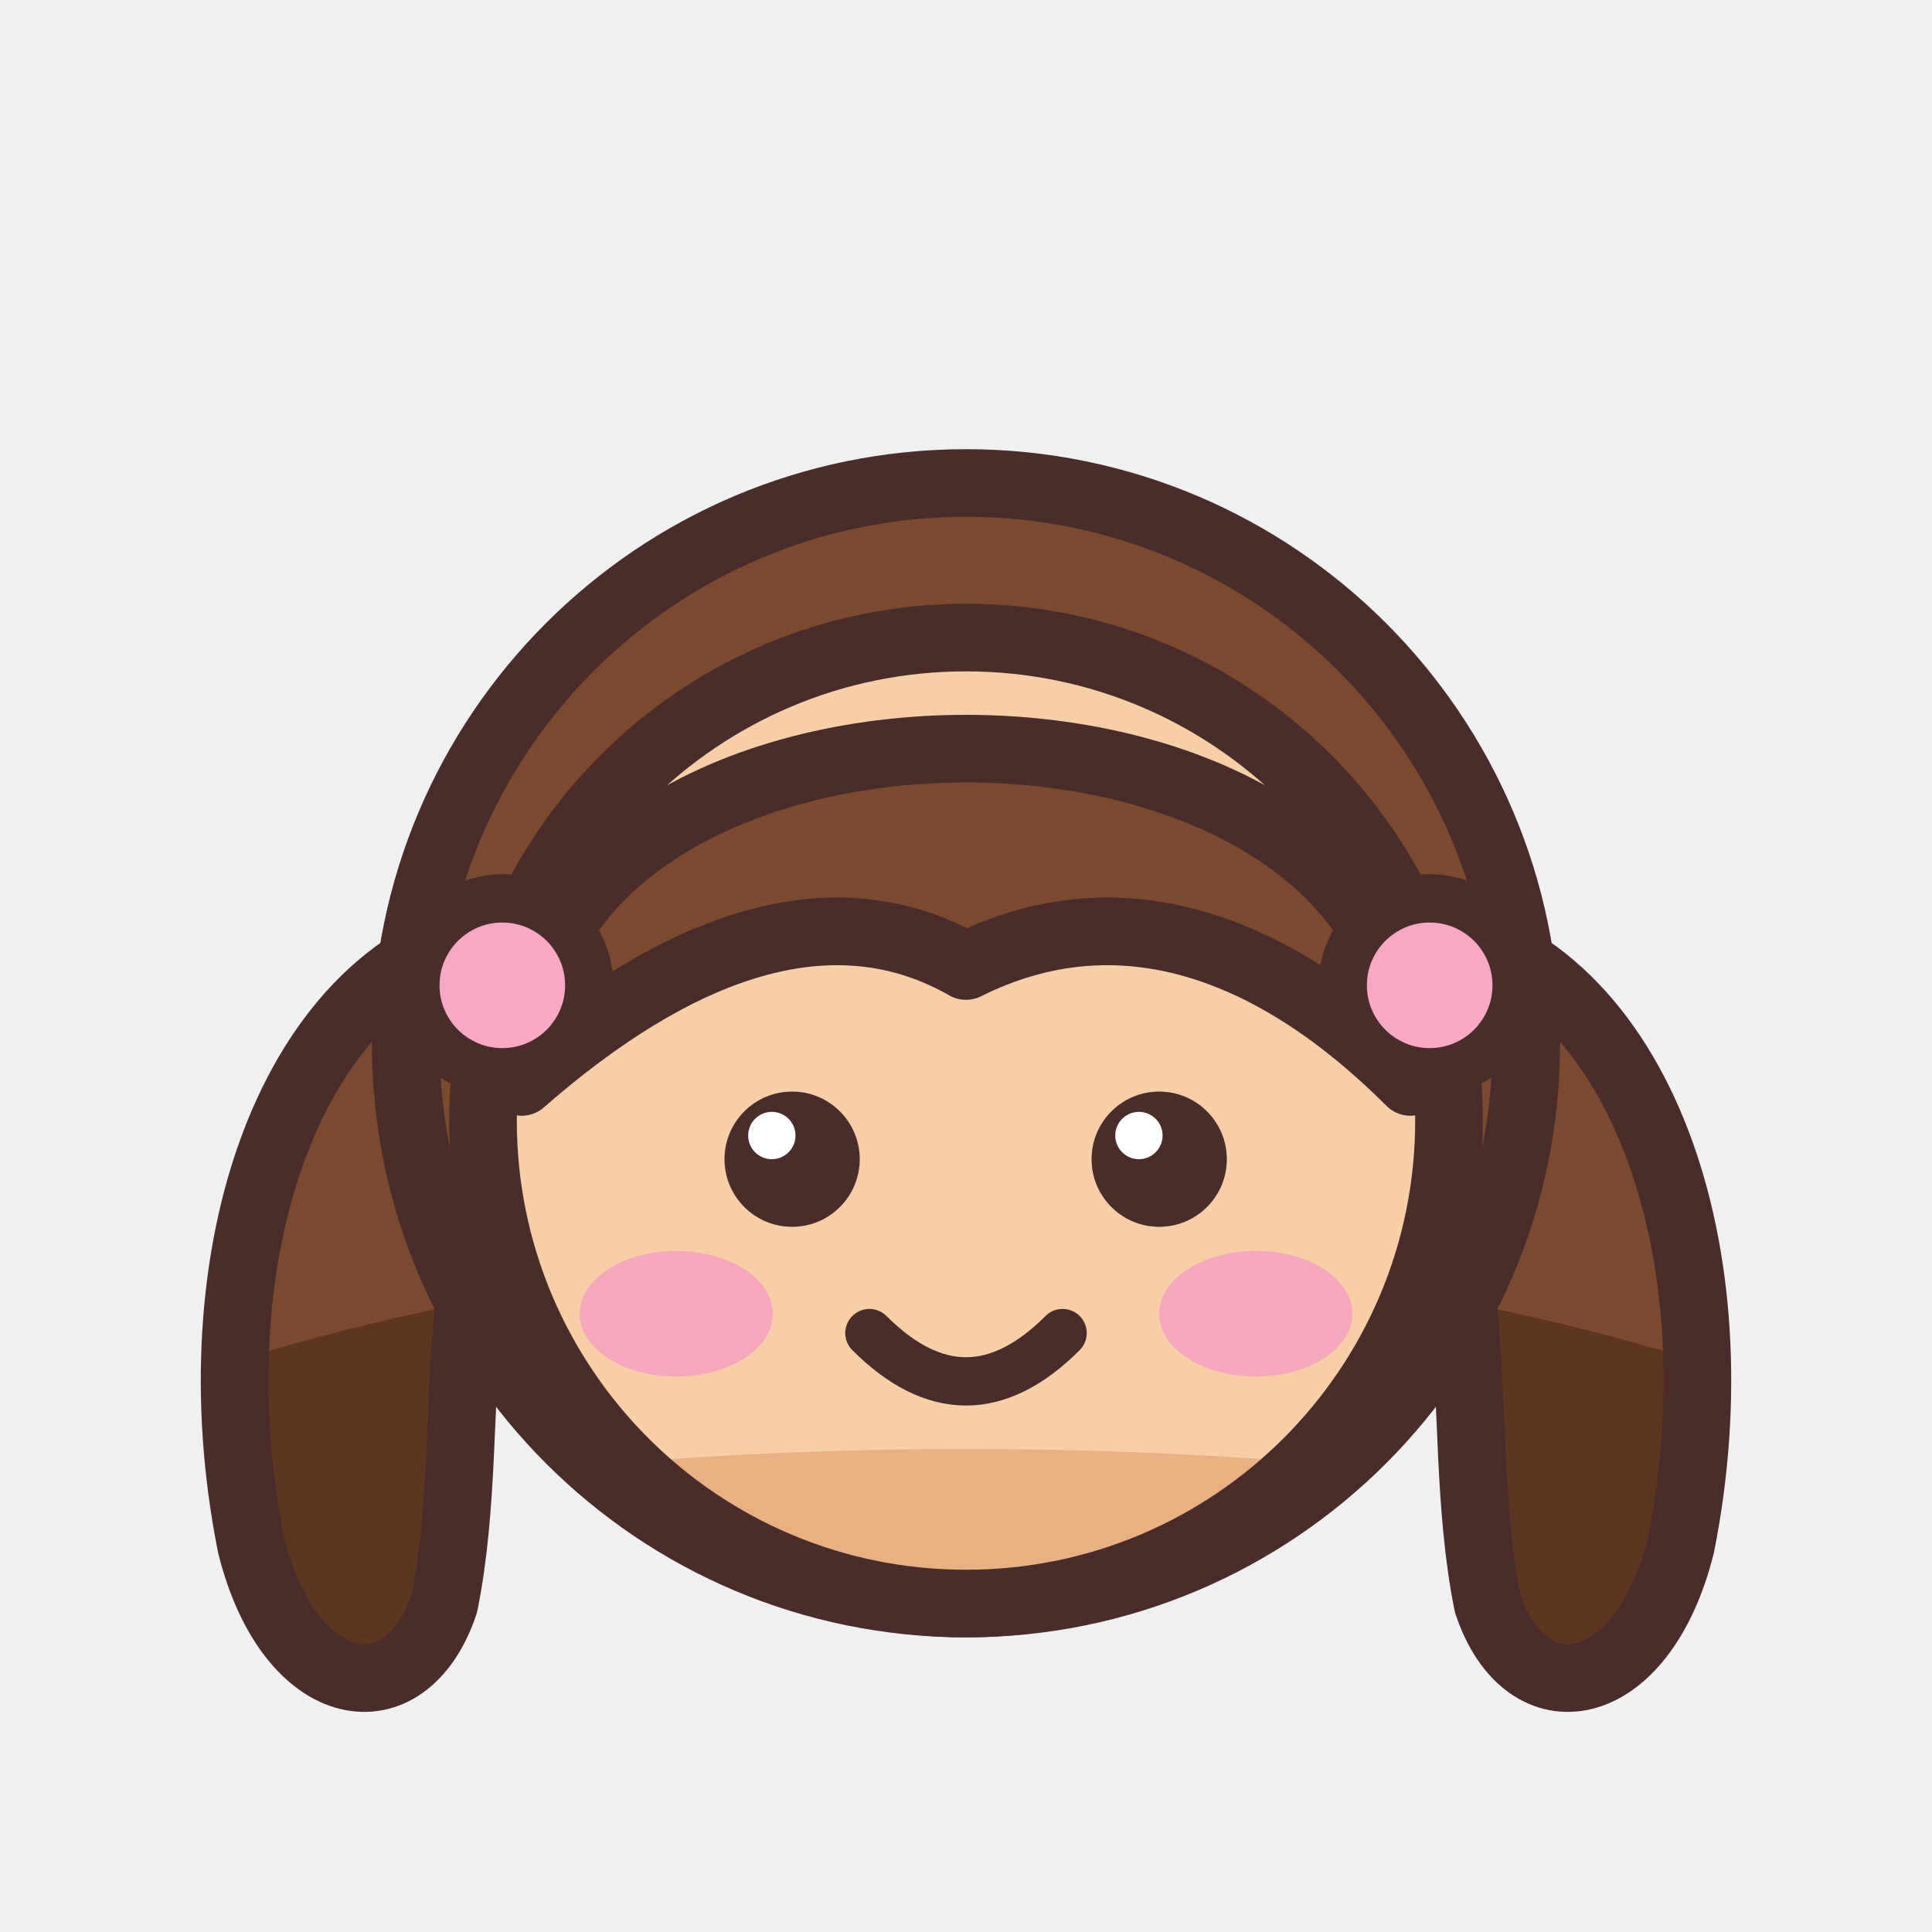
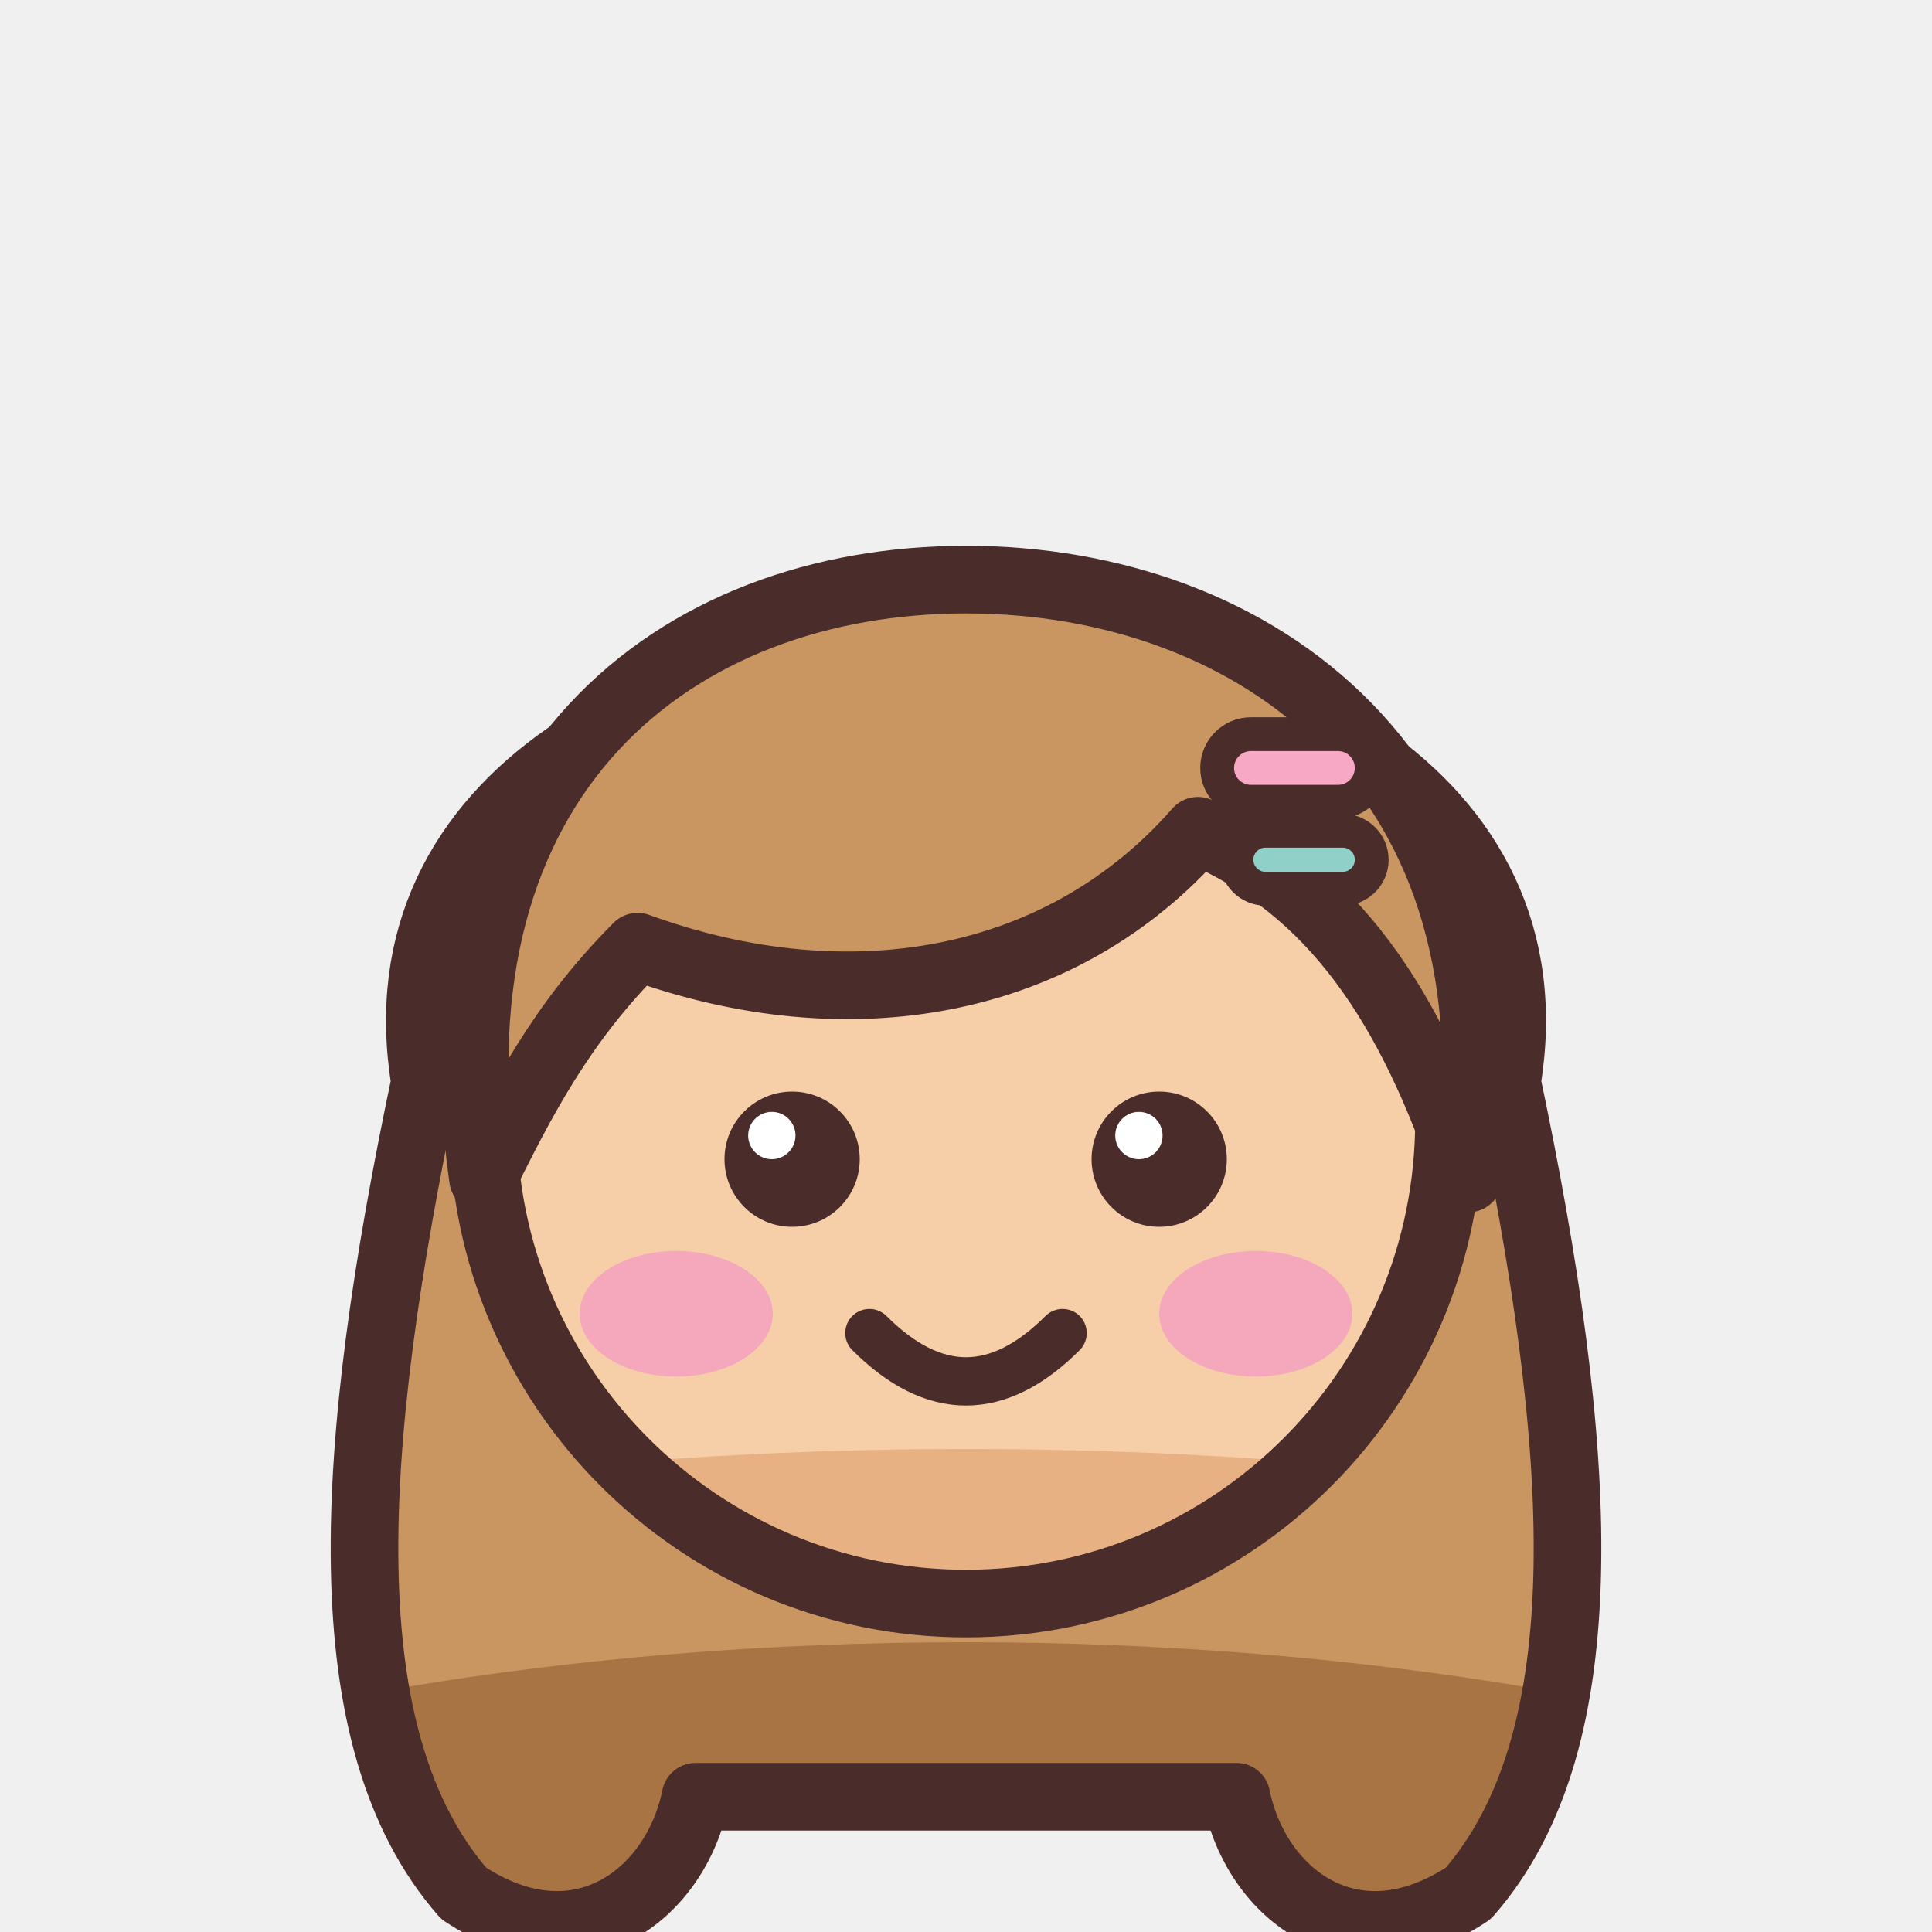
<svg xmlns="http://www.w3.org/2000/svg" viewBox="0 0 200 200">
-   <clipPath id="k542">
-     <path d="M52 96 C30 100 20 130 26 160 C30 176 42 178 46 166 C50 146 44 124 60 108Z" />
+   <clipPath id="k66">
+     <path d="M44 112 C34 52 166 52 156 112 C164 150 166 180 152 196 C140 204 130 196 128 186 L72 186 C70 196 60 204 48 196 C34 180 36 150 44 112Z" />
  </clipPath>
-   <path d="M52 96 C30 100 20 130 26 160 C30 176 42 178 46 166 C50 146 44 124 60 108Z" fill="#7A4A2E" />
-   <g clip-path="url(#k542)">
-     <ellipse cx="100" cy="210" rx="150" ry="80" fill="#5E3520" />
+   <path d="M44 112 C34 52 166 52 156 112 C164 150 166 180 152 196 C140 204 130 196 128 186 L72 186 C70 196 60 204 48 196 C34 180 36 150 44 112Z" fill="#C99561" />
+   <g clip-path="url(#k66)">
+     <ellipse cx="100" cy="230" rx="150" ry="60" fill="#A87444" />
  </g>
-   <path d="M52 96 C30 100 20 130 26 160 C30 176 42 178 46 166 C50 146 44 124 60 108Z" fill="none" stroke="#4A2C2A" stroke-width="7" stroke-linejoin="round" />
-   <clipPath id="k543">
-     <path d="M148 96 C170 100 180 130 174 160 C170 176 158 178 154 166 C150 146 156 124 140 108Z" />
-   </clipPath>
-   <path d="M148 96 C170 100 180 130 174 160 C170 176 158 178 154 166 C150 146 156 124 140 108Z" fill="#7A4A2E" />
-   <g clip-path="url(#k543)">
-     <ellipse cx="100" cy="210" rx="150" ry="80" fill="#5E3520" />
-   </g>
-   <path d="M148 96 C170 100 180 130 174 160 C170 176 158 178 154 166 C150 146 156 124 140 108Z" fill="none" stroke="#4A2C2A" stroke-width="7" stroke-linejoin="round" />
-   <clipPath id="k544">
-     <path d="M42 108 a58 58 0 1 0 116 0 a58 58 0 1 0 -116 0Z" />
-   </clipPath>
-   <path d="M42 108 a58 58 0 1 0 116 0 a58 58 0 1 0 -116 0Z" fill="#7A4A2E" />
-   <g clip-path="url(#k544)">
-     <ellipse cx="100" cy="210" rx="150" ry="80" fill="#5E3520" />
-   </g>
-   <path d="M42 108 a58 58 0 1 0 116 0 a58 58 0 1 0 -116 0Z" fill="none" stroke="#4A2C2A" stroke-width="7" stroke-linejoin="round" />
-   <clipPath id="k554">
+   <path d="M44 112 C34 52 166 52 156 112 C164 150 166 180 152 196 C140 204 130 196 128 186 L72 186 C70 196 60 204 48 196 C34 180 36 150 44 112Z" fill="none" stroke="#4A2C2A" stroke-width="7" stroke-linejoin="round" />
+   <clipPath id="k76">
    <path d="M50 116 a50 50 0 1 0 100 0 a50 50 0 1 0 -100 0Z" />
  </clipPath>
  <path d="M50 116 a50 50 0 1 0 100 0 a50 50 0 1 0 -100 0Z" fill="#F6CFA8" />
-   <g clip-path="url(#k554)">
+   <g clip-path="url(#k76)">
    <ellipse cx="100" cy="200" rx="150" ry="50" fill="#E8B184" />
  </g>
  <path d="M50 116 a50 50 0 1 0 100 0 a50 50 0 1 0 -100 0Z" fill="none" stroke="#4A2C2A" stroke-width="7" stroke-linejoin="round" />
-   <clipPath id="k548">
-     <path d="M54 112 C52 66 148 66 146 112 C132 98 116 92 100 100 C86 92 70 98 54 112Z" />
+   <clipPath id="k70">
+     <path d="M50 122 C44 80 70 60 100 60 C130 60 158 80 152 122 C146 104 138 92 124 86 C110 102 88 106 66 98 C58 106 54 114 50 122Z" />
  </clipPath>
-   <path d="M54 112 C52 66 148 66 146 112 C132 98 116 92 100 100 C86 92 70 98 54 112Z" fill="#7A4A2E" />
-   <g clip-path="url(#k548)">
-     <ellipse cx="100" cy="120" rx="150" ry="16" fill="#5E3520" />
+   <path d="M50 122 C44 80 70 60 100 60 C130 60 158 80 152 122 C146 104 138 92 124 86 C110 102 88 106 66 98 C58 106 54 114 50 122Z" fill="#C99561" />
+   <g clip-path="url(#k70)">
+     <ellipse cx="100" cy="130" rx="150" ry="16" fill="#A87444" />
  </g>
-   <path d="M54 112 C52 66 148 66 146 112 C132 98 116 92 100 100 C86 92 70 98 54 112Z" fill="none" stroke="#4A2C2A" stroke-width="7" stroke-linejoin="round" />
-   <clipPath id="k549">
-     <path d="M43 102 a9 9 0 1 0 18 0 a9 9 0 1 0 -18 0Z" />
+   <path d="M50 122 C44 80 70 60 100 60 C130 60 158 80 152 122 C146 104 138 92 124 86 C110 102 88 106 66 98 C58 106 54 114 50 122Z" fill="none" stroke="#4A2C2A" stroke-width="7" stroke-linejoin="round" />
+   <clipPath id="k71">
+     <path d="M129.5 76 h9.0 a3.5 3.5 0 0 1 3.5 3.5 v0.0 a3.5 3.5 0 0 1 -3.5 3.5 h-9.0 a3.5 3.5 0 0 1 -3.5 -3.5 v-0.0 a3.5 3.5 0 0 1 3.5 -3.5Z" />
  </clipPath>
-   <path d="M43 102 a9 9 0 1 0 18 0 a9 9 0 1 0 -18 0Z" fill="#F7A8C4" />
-   <g clip-path="url(#k549)">
-     <ellipse cx="100" cy="210" rx="150" ry="80" fill="#E883A8" />
-   </g>
-   <path d="M43 102 a9 9 0 1 0 18 0 a9 9 0 1 0 -18 0Z" fill="none" stroke="#4A2C2A" stroke-width="5" stroke-linejoin="round" />
-   <clipPath id="k550">
-     <path d="M139 102 a9 9 0 1 0 18 0 a9 9 0 1 0 -18 0Z" />
+   <path d="M129.5 76 h9.0 a3.5 3.5 0 0 1 3.5 3.5 v0.0 a3.5 3.5 0 0 1 -3.5 3.5 h-9.0 a3.5 3.5 0 0 1 -3.5 -3.5 v-0.0 a3.5 3.5 0 0 1 3.5 -3.5Z" fill="#F7A8C4" />
+   <path d="M129.5 76 h9.0 a3.5 3.5 0 0 1 3.5 3.5 v0.0 a3.5 3.5 0 0 1 -3.5 3.5 h-9.0 a3.5 3.5 0 0 1 -3.5 -3.5 v-0.0 a3.5 3.5 0 0 1 3.5 -3.5Z" fill="none" stroke="#4A2C2A" stroke-width="3.5" stroke-linejoin="round" />
+   <clipPath id="k72">
+     <path d="M131 86 h8 a3 3 0 0 1 3 3 v0 a3 3 0 0 1 -3 3 h-8 a3 3 0 0 1 -3 -3 v0 a3 3 0 0 1 3 -3Z" />
  </clipPath>
-   <path d="M139 102 a9 9 0 1 0 18 0 a9 9 0 1 0 -18 0Z" fill="#F7A8C4" />
-   <g clip-path="url(#k550)">
-     <ellipse cx="100" cy="210" rx="150" ry="80" fill="#E883A8" />
-   </g>
-   <path d="M139 102 a9 9 0 1 0 18 0 a9 9 0 1 0 -18 0Z" fill="none" stroke="#4A2C2A" stroke-width="5" stroke-linejoin="round" />
+   <path d="M131 86 h8 a3 3 0 0 1 3 3 v0 a3 3 0 0 1 -3 3 h-8 a3 3 0 0 1 -3 -3 v0 a3 3 0 0 1 3 -3Z" fill="#8FD0C8" />
+   <path d="M131 86 h8 a3 3 0 0 1 3 3 v0 a3 3 0 0 1 -3 3 h-8 a3 3 0 0 1 -3 -3 v0 a3 3 0 0 1 3 -3Z" fill="none" stroke="#4A2C2A" stroke-width="3.5" stroke-linejoin="round" />
  <circle cx="82" cy="120" r="7" fill="#4A2C2A" />
  <circle cx="79.9" cy="117.55" r="2.45" fill="#fff" />
  <circle cx="120" cy="120" r="7" fill="#4A2C2A" />
  <circle cx="117.9" cy="117.55" r="2.45" fill="#fff" />
  <ellipse cx="70" cy="136" rx="10" ry="6.5" fill="#F49AC1" opacity=".75" />
  <ellipse cx="130" cy="136" rx="10" ry="6.5" fill="#F49AC1" opacity=".75" />
  <path d="M90 138 Q100 148 110 138" fill="none" stroke="#4A2C2A" stroke-width="5" stroke-linecap="round" stroke-linejoin="round" />
</svg>
